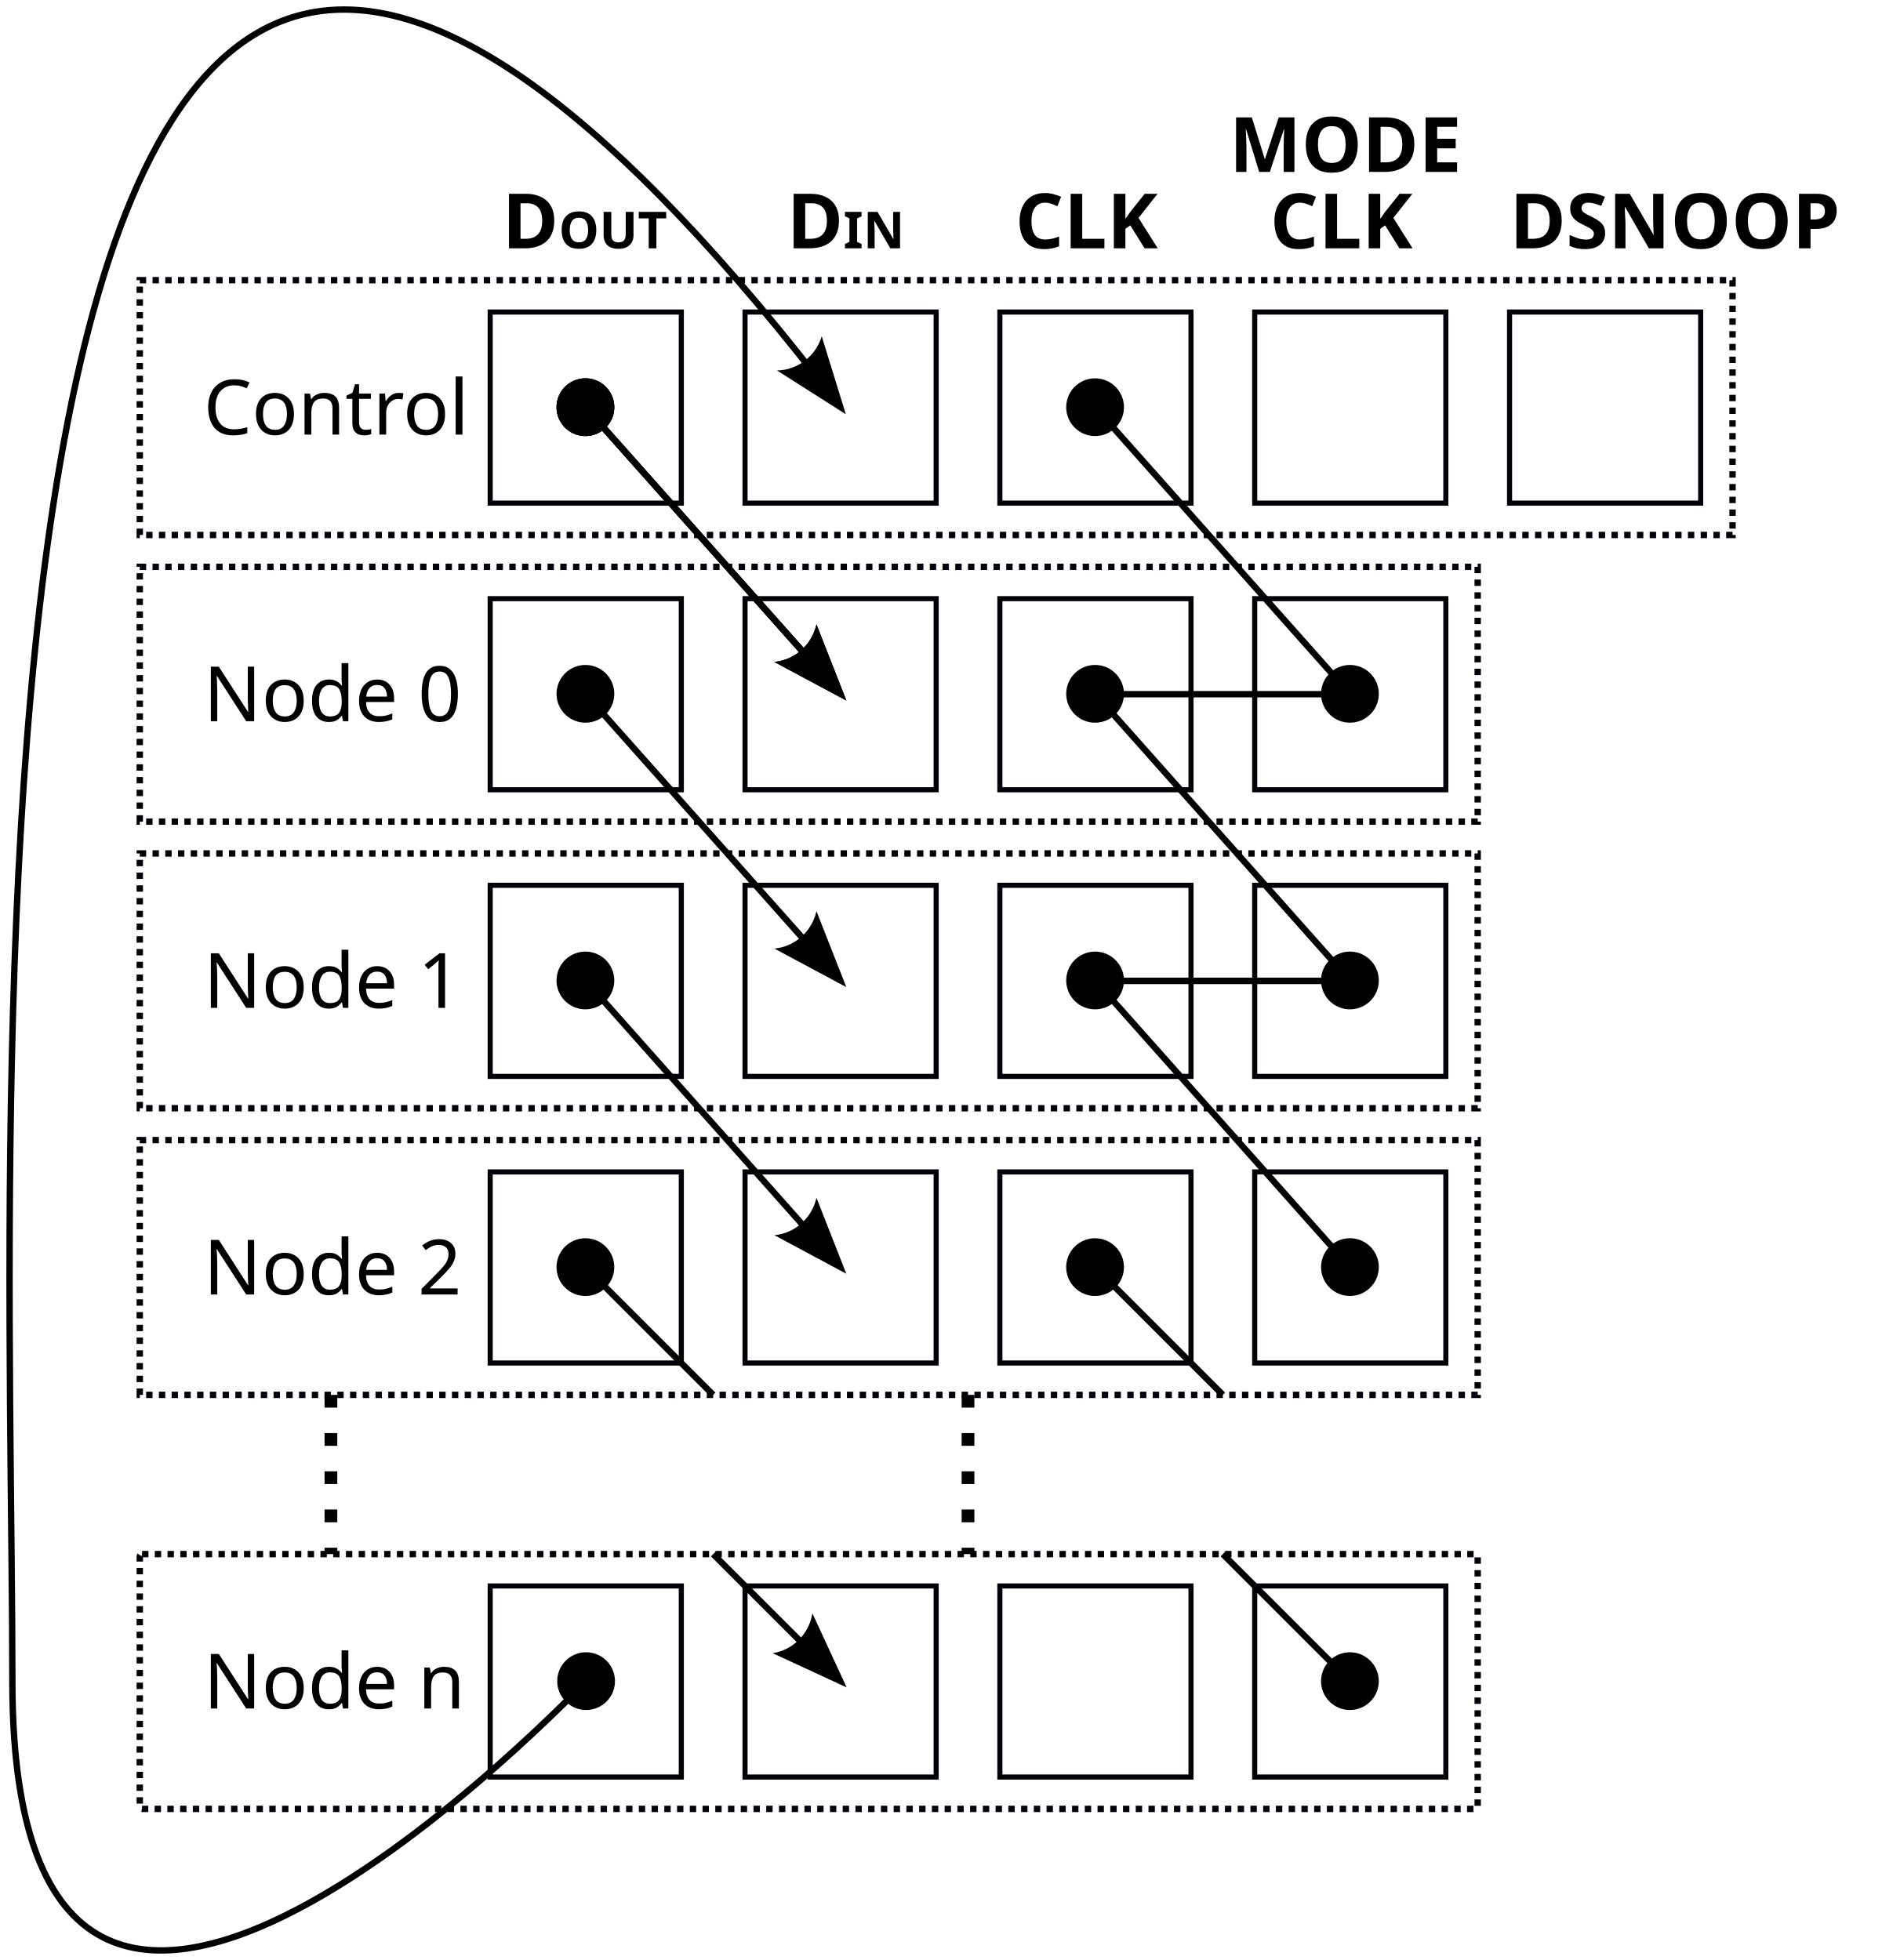
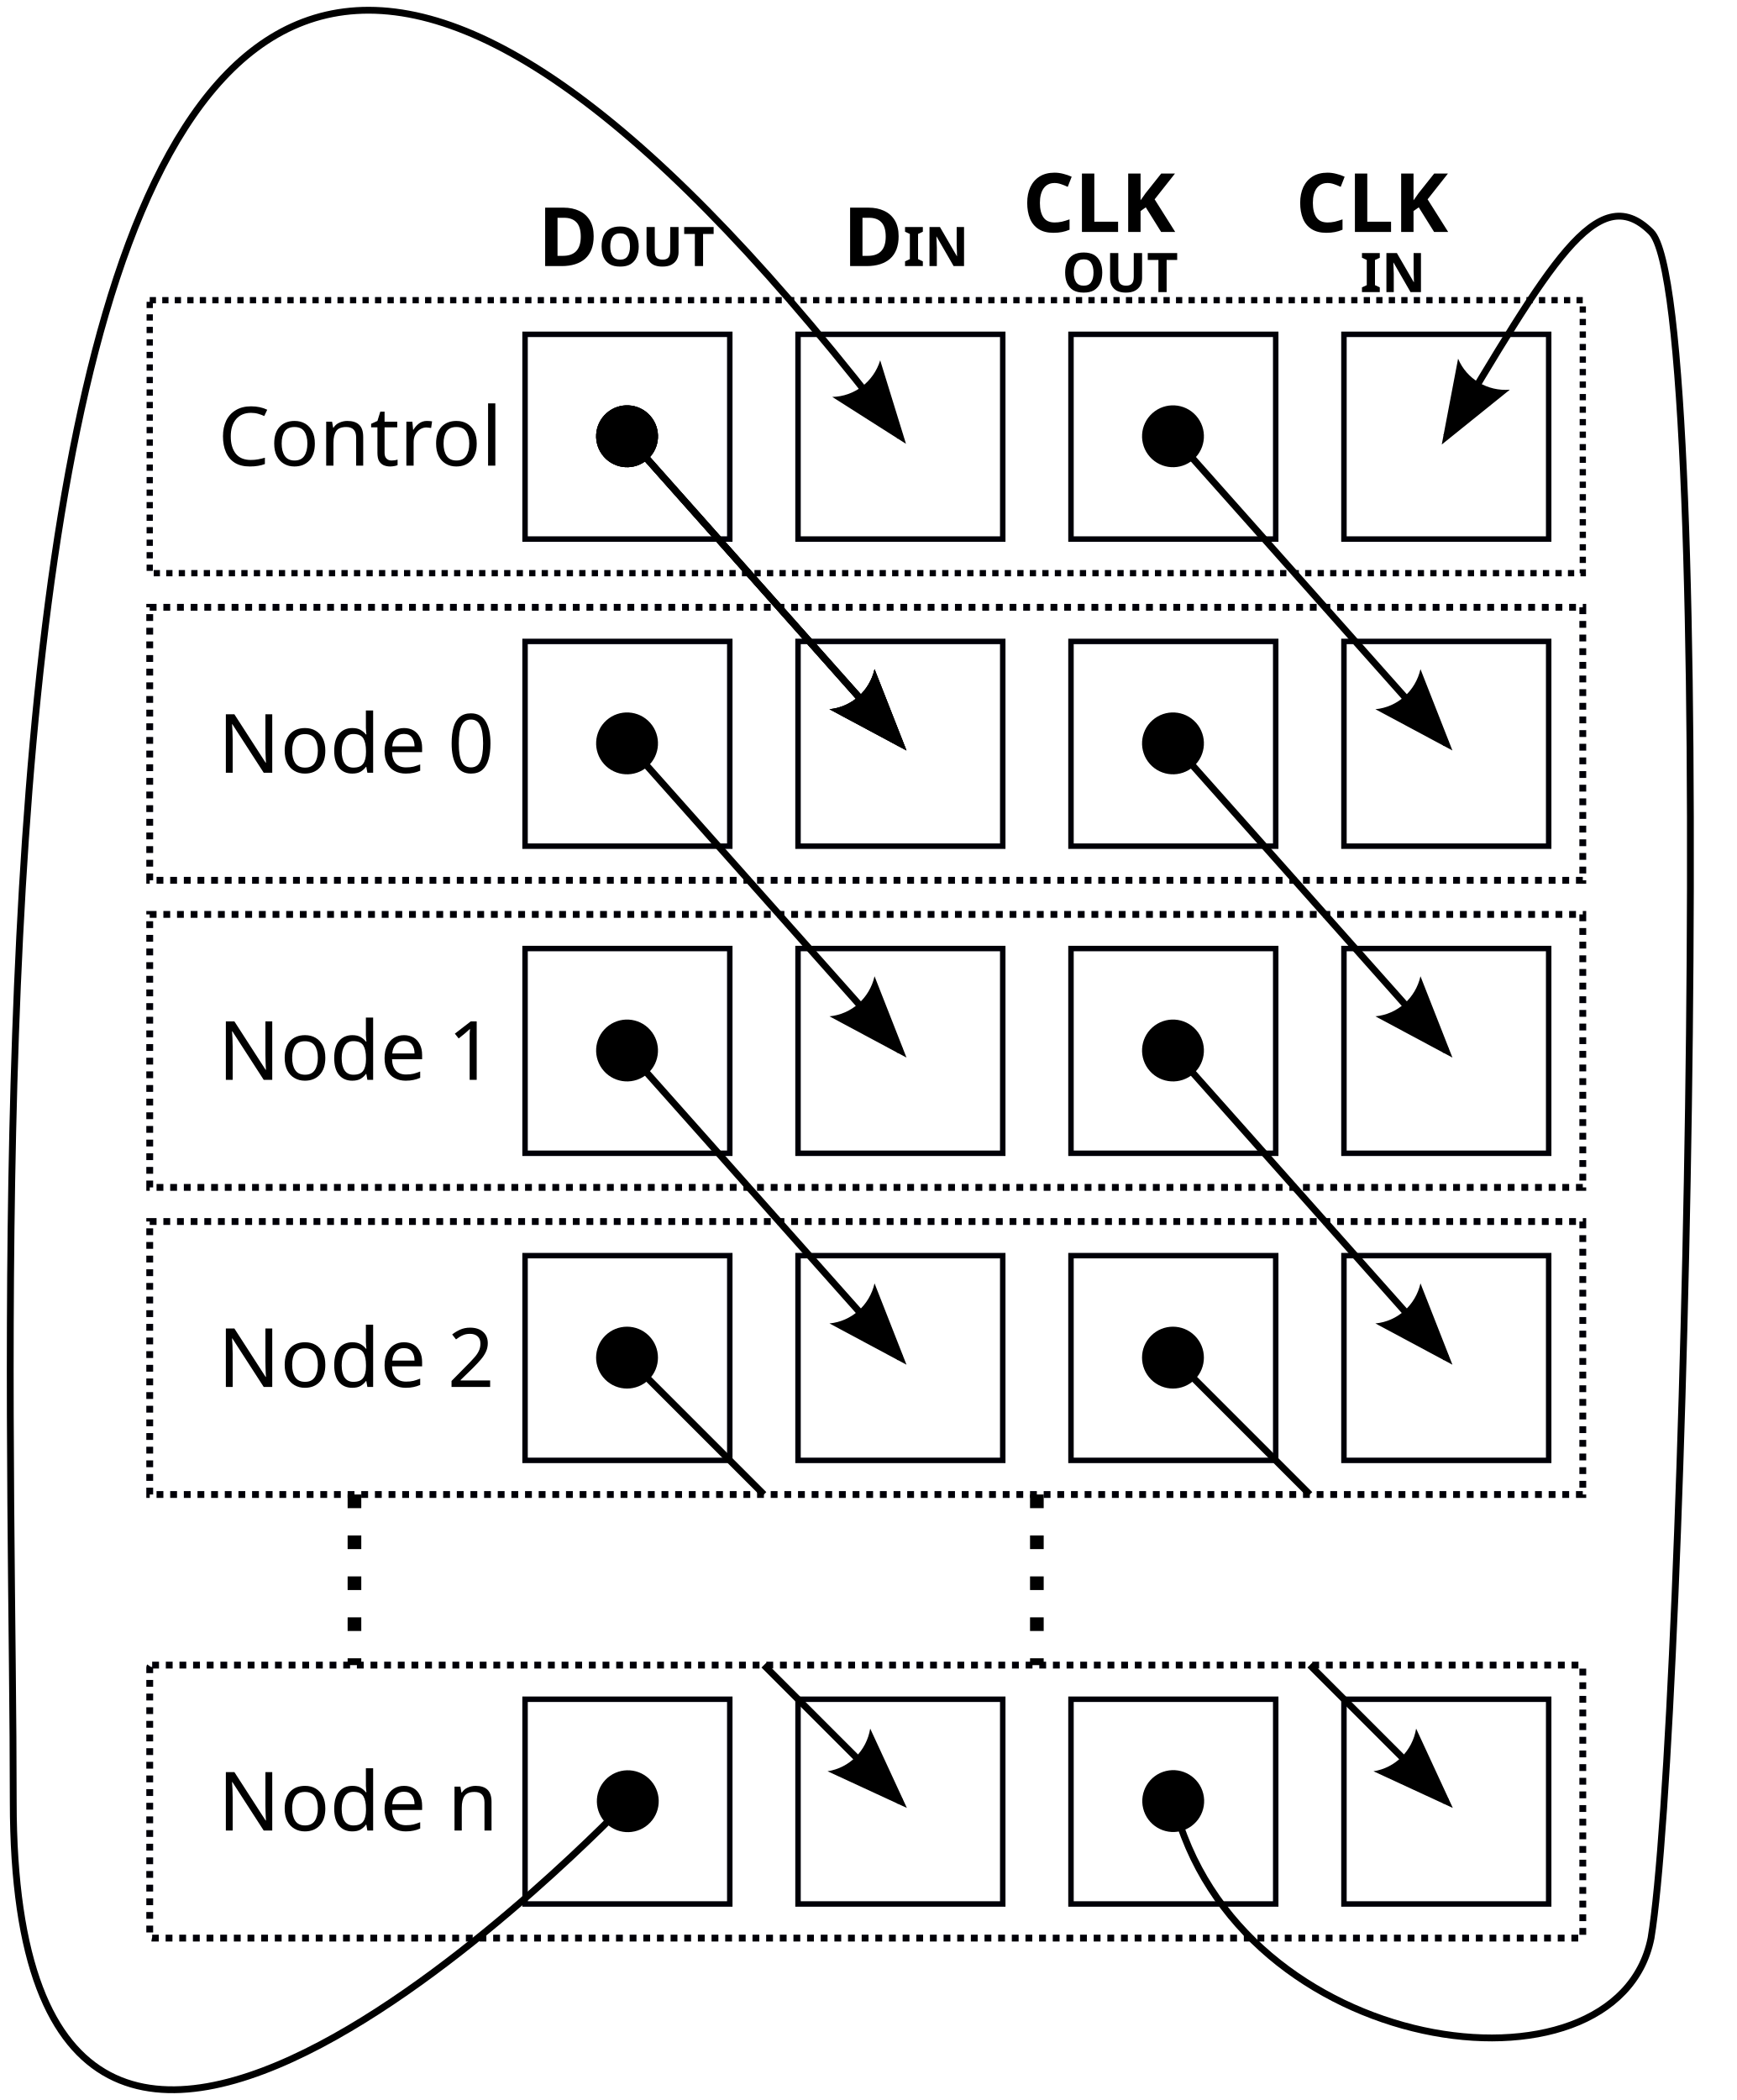
- <svg xmlns="http://www.w3.org/2000/svg" width="295.298" height="307.71" id="svg3592" version="1.1">
+ <svg xmlns="http://www.w3.org/2000/svg" width="254.461" height="307.71" id="svg3592" version="1.1">
  <defs id="defs3594">
    <marker orient="auto" refY="0" refX="0" id="DotL" style="overflow:visible">
      <path id="path4590" d="m -2.5,-1 c 0,2.76 -2.24,5 -5,5 -2.76,0 -5,-2.24 -5,-5 0,-2.76 2.24,-5 5,-5 2.76,0 5,2.24 5,5 z" style="fill-rule:evenodd;stroke:#000000;stroke-width:1pt" transform="matrix(0.8,0,0,0.8,5.92,0.8)" />
    </marker>
    <marker orient="auto" refY="0" refX="0" id="Arrow2Lend" style="overflow:visible">
      <path id="path4550" style="fill-rule:evenodd;stroke-width:0.625;stroke-linejoin:round" d="M 8.719,4.034 -2.207,0.016 8.719,-4.002 c -1.745,2.372 -1.735,5.617 -6e-7,8.035 z" transform="matrix(-1.1,0,0,-1.1,-1.1,0)" />
    </marker>
  </defs>
  <g id="layer1" transform="translate(-53.05918,-53.37475)">
    <text id="text4382" y="92.362" x="131.869" style="font-size:12px;font-style:normal;font-weight:normal;line-height:100%;letter-spacing:0px;word-spacing:0px;fill:#000000;fill-opacity:1;stroke:none;font-family:Sans" xml:space="preserve">
      <tspan y="92.362" x="131.869" id="tspan4384" style="font-weight:bold;-inkscape-font-specification:Sans Bold">D<tspan style="font-size:8px;font-weight:bold;-inkscape-font-specification:Sans Bold" id="tspan4396">OUT</tspan>
      </tspan>
    </text>
    <text id="text4386" y="92.362" x="176.553" style="font-size:12px;font-style:normal;font-weight:normal;line-height:100%;letter-spacing:0px;word-spacing:0px;fill:#000000;fill-opacity:1;stroke:none;font-family:Sans" xml:space="preserve">
      <tspan y="92.362" x="176.553" id="tspan4388" style="font-weight:bold;-inkscape-font-specification:Sans Bold">D<tspan style="font-size:8px;font-weight:bold;-inkscape-font-specification:Sans Bold" id="tspan4398">IN</tspan>
      </tspan>
    </text>
-     <text id="text4390" y="92.362" x="212.391" style="font-size:12px;font-style:normal;font-weight:bold;line-height:100%;letter-spacing:0px;word-spacing:0px;fill:#000000;fill-opacity:1;stroke:none;font-family:Sans;-inkscape-font-specification:Sans Bold" xml:space="preserve">
-       <tspan y="92.362" x="212.391" id="tspan4392">CLK</tspan>
+     <text id="text4390" y="87.362" x="225" style="font-size:12px;font-style:normal;font-weight:bold;line-height:100%;letter-spacing:0px;word-spacing:0px;fill:#000000;fill-opacity:1;stroke:none;font-family:Sans;-inkscape-font-specification:Sans Bold" xml:space="preserve">
+       <tspan y="87.362" x="225" id="tspan4392" style="text-align:center;text-anchor:middle">CLK</tspan>
+       <tspan y="96.173" x="225" id="tspan4763" style="font-size:8px;text-align:center;text-anchor:middle">OUT</tspan>
    </text>
-     <text id="text7037" y="92.362" x="252.391" style="font-size:12px;font-style:normal;font-weight:bold;line-height:100%;letter-spacing:0px;word-spacing:0px;fill:#000000;fill-opacity:1;stroke:none;font-family:Sans;-inkscape-font-specification:Sans Bold" xml:space="preserve">
-       <tspan y="92.362" x="252.391" id="tspan7039">CLK</tspan>
-     </text>
-     <text id="text7041" y="80.362" x="246" style="font-size:12px;font-style:normal;font-weight:bold;line-height:100%;letter-spacing:0px;word-spacing:0px;fill:#000000;fill-opacity:1;stroke:none;font-family:Sans;-inkscape-font-specification:Sans Bold" xml:space="preserve">
-       <tspan y="80.362" x="246" id="tspan7043">MODE</tspan>
-     </text>
-     <text xml:space="preserve" style="font-size:12px;font-style:normal;font-weight:bold;line-height:100%;letter-spacing:0px;word-spacing:0px;fill:#000000;fill-opacity:1;stroke:none;font-family:Sans;-inkscape-font-specification:Sans Bold" x="290" y="92.362" id="text4378">
-       <tspan id="tspan4380" x="290" y="92.362">DSNOOP</tspan>
+     <text id="text7037" y="87.362" x="265" style="font-size:12px;font-style:normal;font-weight:bold;line-height:100%;letter-spacing:0px;word-spacing:0px;fill:#000000;fill-opacity:1;stroke:none;font-family:Sans;-inkscape-font-specification:Sans Bold" xml:space="preserve">
+       <tspan y="87.362" x="265" id="tspan7039" style="text-align:center;text-anchor:middle">CLK</tspan>
+       <tspan y="96.173" x="265" id="tspan4767" style="font-size:8px;text-align:center;text-anchor:middle">IN</tspan>
    </text>
    <rect style="fill:none;stroke:#000008;stroke-width:0.8;stroke-miterlimit:4;stroke-opacity:1;stroke-dasharray:none;stroke-dashoffset:0" id="rect4417" width="30" height="30" x="130" y="102.362" />
    <rect style="fill:none;stroke:#000008;stroke-width:0.8;stroke-miterlimit:4;stroke-opacity:1;stroke-dasharray:none;stroke-dashoffset:0" id="rect4419" width="30" height="30" x="170" y="102.362" />
    <rect style="fill:none;stroke:#000008;stroke-width:0.8;stroke-miterlimit:4;stroke-opacity:1;stroke-dasharray:none;stroke-dashoffset:0" id="rect4421" width="30" height="30" x="210" y="102.362" />
    <rect style="fill:none;stroke:#000008;stroke-width:0.8;stroke-miterlimit:4;stroke-opacity:1;stroke-dasharray:none;stroke-dashoffset:0" id="rect7033" width="30" height="30" x="250" y="102.362" />
-     <rect style="fill:none;stroke:#000008;stroke-width:0.8;stroke-miterlimit:4;stroke-opacity:1;stroke-dasharray:none;stroke-dashoffset:0" id="rect7035" width="30" height="30" x="290" y="102.362" />
-     <rect y="97.362" x="75" height="40" width="250" id="rect4425" style="fill:none;stroke:#000008;stroke-width:1;stroke-miterlimit:4;stroke-opacity:1;stroke-dasharray:1, 1;stroke-dashoffset:0" />
+     <rect y="97.362" x="75" height="40" width="210" id="rect4425" style="fill:none;stroke:#000008;stroke-width:0.917;stroke-miterlimit:4;stroke-opacity:1;stroke-dasharray:0.917, 0.917;stroke-dashoffset:0" />
    <text id="text4427" y="121.601" x="85" style="font-size:12px;font-style:normal;font-weight:normal;line-height:1000%;letter-spacing:0px;word-spacing:0px;fill:#000000;fill-opacity:1;stroke:none;font-family:Sans" xml:space="preserve">
      <tspan y="121.601" x="85" id="tspan4429">Control</tspan>
    </text>
    <rect style="fill:none;stroke:#000008;stroke-width:0.8;stroke-miterlimit:4;stroke-opacity:1;stroke-dasharray:none;stroke-dashoffset:0" id="rect4433" width="30" height="30" x="130" y="147.362" />
    <rect style="fill:none;stroke:#000008;stroke-width:0.8;stroke-miterlimit:4;stroke-opacity:1;stroke-dasharray:none;stroke-dashoffset:0" id="rect4435" width="30" height="30" x="170" y="147.362" />
    <rect style="fill:none;stroke:#000008;stroke-width:0.8;stroke-miterlimit:4;stroke-opacity:1;stroke-dasharray:none;stroke-dashoffset:0" id="rect4437" width="30" height="30" x="210" y="147.362" />
    <rect y="147.362" x="250" height="30" width="30" id="rect4439" style="fill:none;stroke:#000008;stroke-width:0.8;stroke-miterlimit:4;stroke-opacity:1;stroke-dasharray:none;stroke-dashoffset:0" />
    <rect y="142.362" x="75" height="40" width="210" id="rect4441" style="fill:none;stroke:#000008;stroke-width:1;stroke-miterlimit:4;stroke-opacity:1;stroke-dasharray:1, 1;stroke-dashoffset:0" />
    <text id="text4443" y="166.601" x="85" style="font-size:12px;font-style:normal;font-weight:normal;line-height:1000%;letter-spacing:0px;word-spacing:0px;fill:#000000;fill-opacity:1;stroke:none;font-family:Sans" xml:space="preserve">
      <tspan y="166.601" x="85" id="tspan4445">Node 0</tspan>
    </text>
    <rect style="fill:none;stroke:#000008;stroke-width:0.8;stroke-miterlimit:4;stroke-opacity:1;stroke-dasharray:none;stroke-dashoffset:0" id="rect4449" width="30" height="30" x="130" y="192.362" />
    <rect style="fill:none;stroke:#000008;stroke-width:0.8;stroke-miterlimit:4;stroke-opacity:1;stroke-dasharray:none;stroke-dashoffset:0" id="rect4451" width="30" height="30" x="170" y="192.362" />
    <rect style="fill:none;stroke:#000008;stroke-width:0.8;stroke-miterlimit:4;stroke-opacity:1;stroke-dasharray:none;stroke-dashoffset:0" id="rect4453" width="30" height="30" x="210" y="192.362" />
    <rect y="192.362" x="250" height="30" width="30" id="rect4455" style="fill:none;stroke:#000008;stroke-width:0.8;stroke-miterlimit:4;stroke-opacity:1;stroke-dasharray:none;stroke-dashoffset:0" />
    <rect y="187.362" x="75" height="40" width="210" id="rect4457" style="fill:none;stroke:#000008;stroke-width:1;stroke-miterlimit:4;stroke-opacity:1;stroke-dasharray:1, 1;stroke-dashoffset:0" />
    <text id="text4459" y="211.601" x="85" style="font-size:12px;font-style:normal;font-weight:normal;line-height:1000%;letter-spacing:0px;word-spacing:0px;fill:#000000;fill-opacity:1;stroke:none;font-family:Sans" xml:space="preserve">
      <tspan y="211.601" x="85" id="tspan4461">Node 1</tspan>
    </text>
    <rect y="237.362" x="130" height="30" width="30" id="rect4509" style="fill:none;stroke:#000008;stroke-width:0.8;stroke-miterlimit:4;stroke-opacity:1;stroke-dasharray:none;stroke-dashoffset:0" />
    <rect style="fill:none;stroke:#000008;stroke-width:0.8;stroke-miterlimit:4;stroke-opacity:1;stroke-dasharray:none;stroke-dashoffset:0" id="rect4465" width="30" height="30" x="130" y="302.362" />
    <rect y="237.362" x="170" height="30" width="30" id="rect4511" style="fill:none;stroke:#000008;stroke-width:0.8;stroke-miterlimit:4;stroke-opacity:1;stroke-dasharray:none;stroke-dashoffset:0" />
    <rect style="fill:none;stroke:#000008;stroke-width:0.8;stroke-miterlimit:4;stroke-opacity:1;stroke-dasharray:none;stroke-dashoffset:0" id="rect4467" width="30" height="30" x="170" y="302.362" />
    <rect y="237.362" x="210" height="30" width="30" id="rect4513" style="fill:none;stroke:#000008;stroke-width:0.8;stroke-miterlimit:4;stroke-opacity:1;stroke-dasharray:none;stroke-dashoffset:0" />
    <rect style="fill:none;stroke:#000008;stroke-width:0.8;stroke-miterlimit:4;stroke-opacity:1;stroke-dasharray:none;stroke-dashoffset:0" id="rect4469" width="30" height="30" x="210" y="302.362" />
    <rect style="fill:none;stroke:#000008;stroke-width:0.8;stroke-miterlimit:4;stroke-opacity:1;stroke-dasharray:none;stroke-dashoffset:0" id="rect4515" width="30" height="30" x="250" y="237.362" />
    <rect y="302.362" x="250" height="30" width="30" id="rect4471" style="fill:none;stroke:#000008;stroke-width:0.8;stroke-miterlimit:4;stroke-opacity:1;stroke-dasharray:none;stroke-dashoffset:0" />
    <rect style="fill:none;stroke:#000008;stroke-width:1;stroke-miterlimit:4;stroke-opacity:1;stroke-dasharray:1, 1;stroke-dashoffset:0" id="rect4517" width="210" height="40" x="75" y="232.362" />
    <rect y="297.362" x="75" height="40" width="210" id="rect4473" style="fill:none;stroke:#000008;stroke-width:1;stroke-miterlimit:4;stroke-opacity:1;stroke-dasharray:1, 1;stroke-dashoffset:0" ry="0.357" />
    <text xml:space="preserve" style="font-size:12px;font-style:normal;font-weight:normal;line-height:1000%;letter-spacing:0px;word-spacing:0px;fill:#000000;fill-opacity:1;stroke:none;font-family:Sans" x="85" y="256.601" id="text4519">
      <tspan id="tspan4521" x="85" y="256.601">Node 2</tspan>
    </text>
    <text id="text4475" y="321.601" x="85" style="font-size:12px;font-style:normal;font-weight:normal;line-height:1000%;letter-spacing:0px;word-spacing:0px;fill:#000000;fill-opacity:1;stroke:none;font-family:Sans" xml:space="preserve">
      <tspan y="321.601" x="85" id="tspan4477">Node n</tspan>
    </text>
    <path style="fill:none;stroke:#000000;stroke-width:1px;stroke-linecap:butt;stroke-linejoin:miter;stroke-opacity:1;marker-start:url(#DotL);marker-end:url(#Arrow2Lend)" d="m 145,117.362 40,45" id="path6461" />
    <path style="fill:none;stroke:#000000;stroke-width:1px;stroke-linecap:butt;stroke-linejoin:miter;stroke-opacity:1;marker-start:url(#DotL);marker-end:url(#Arrow2Lend)" d="m 145,117.362 40,45" id="path6463" />
    <path id="path4205" d="m 145,117.362 40,45" style="fill:none;stroke:#000000;stroke-width:1px;stroke-linecap:butt;stroke-linejoin:miter;stroke-opacity:1;marker-start:url(#DotL);marker-end:url(#Arrow2Lend)" />
-     <path style="fill:none;stroke:#000000;stroke-width:1px;stroke-linecap:butt;stroke-linejoin:miter;stroke-opacity:1;marker-start:url(#DotL);marker-end:url(#DotL)" d="m 225,117.362 40,45" id="path6651" />
-     <path style="fill:none;stroke:#000000;stroke-width:1px;stroke-linecap:butt;stroke-linejoin:miter;stroke-opacity:1;marker-start:url(#DotL);marker-end:url(#DotL)" d="m 225,162.362 40,45" id="path7025" />
-     <path id="path6839" d="m 225,207.362 40,45" style="fill:none;stroke:#000000;stroke-width:1px;stroke-linecap:butt;stroke-linejoin:miter;stroke-opacity:1;marker-start:url(#DotL);marker-end:url(#DotL)" />
-     <path style="fill:none;stroke:#000000;stroke-width:1px;stroke-linecap:butt;stroke-linejoin:miter;stroke-opacity:1;marker-start:none;marker-end:url(#DotL)" d="m 245,297.362 20,20" id="path6653" />
+     <path style="fill:none;stroke:#000000;stroke-width:1px;stroke-linecap:butt;stroke-linejoin:miter;stroke-opacity:1;marker-start:url(#DotL);marker-end:url(#Arrow2Lend)" d="m 225,117.362 40,45" id="path6651" />
+     <path style="fill:none;stroke:#000000;stroke-width:1px;stroke-linecap:butt;stroke-linejoin:miter;stroke-opacity:1;marker-start:url(#DotL);marker-end:url(#Arrow2Lend)" d="m 225,162.362 40,45" id="path7025" />
+     <path id="path6839" d="m 225,207.362 40,45" style="fill:none;stroke:#000000;stroke-width:1px;stroke-linecap:butt;stroke-linejoin:miter;stroke-opacity:1;marker-start:url(#DotL);marker-end:url(#Arrow2Lend)" />
+     <path style="fill:none;stroke:#000000;stroke-width:1px;stroke-linecap:butt;stroke-linejoin:miter;stroke-opacity:1;marker-start:none;marker-end:url(#Arrow2Lend)" d="m 245,297.362 20,20" id="path6653" />
    <path id="path5155" d="m 145,252.362 20,20" style="fill:none;stroke:#000000;stroke-width:1px;stroke-linecap:butt;stroke-linejoin:miter;stroke-opacity:1;marker-start:url(#DotL);marker-end:none" />
    <path id="path5157" d="m 145,162.362 40,45" style="fill:none;stroke:#000000;stroke-width:1px;stroke-linecap:butt;stroke-linejoin:miter;stroke-opacity:1;marker-start:url(#DotL);marker-end:url(#Arrow2Lend)" />
    <path style="fill:none;stroke:#000000;stroke-width:1px;stroke-linecap:butt;stroke-linejoin:miter;stroke-opacity:1;marker-start:url(#DotL);marker-end:url(#Arrow2Lend)" d="m 145,207.362 40,45" id="path4523" />
    <path id="path5715" d="m 225,252.362 20,20" style="fill:none;stroke:#000000;stroke-width:1px;stroke-linecap:butt;stroke-linejoin:miter;stroke-opacity:1;marker-start:url(#DotL);marker-end:none" />
    <path style="fill:none;stroke:#000000;stroke-width:1px;stroke-linecap:butt;stroke-linejoin:miter;stroke-opacity:1;marker-start:none;marker-end:url(#Arrow2Lend)" d="m 165,297.362 20,20" id="path5345" />
    <path id="path6087" d="m 105,272.362 0,25" style="fill:none;stroke:#000000;stroke-width:2;stroke-linecap:butt;stroke-linejoin:miter;stroke-miterlimit:4;stroke-opacity:1;stroke-dasharray:2, 4;stroke-dashoffset:0" />
    <path style="fill:none;stroke:#000000;stroke-width:2;stroke-linecap:butt;stroke-linejoin:miter;stroke-miterlimit:4;stroke-opacity:1;stroke-dasharray:2, 4;stroke-dashoffset:0" d="m 205,272.362 0,25" id="path6085" />
-     <path id="path7029" d="m 265,162.362 -40,0" style="fill:none;stroke:#000000;stroke-width:1px;stroke-linecap:butt;stroke-linejoin:miter;stroke-opacity:1" />
-     <path id="path7031" d="m 265,207.362 -40,0" style="fill:none;stroke:#000000;stroke-width:1px;stroke-linecap:butt;stroke-linejoin:miter;stroke-opacity:1" />
-     <path style="fill:none;stroke:#000000;stroke-width:1px;stroke-linecap:butt;stroke-linejoin:miter;stroke-opacity:1" d="m 265,207.362 -40,0" id="path7027" />
    <path style="fill:none;stroke:#000000;stroke-width:1px;stroke-linecap:butt;stroke-linejoin:miter;stroke-opacity:1;marker-start:url(#DotL);marker-end:url(#Arrow2Lend)" d="m 145,317.362 c 0,0 -90,95 -90,0 0,-95 -15,-390 130,-200" id="path4393" />
+     <path style="fill:none;stroke:#000000;stroke-width:1px;stroke-linecap:butt;stroke-linejoin:miter;stroke-opacity:1;marker-start:url(#DotL);marker-mid:none;marker-end:url(#Arrow2Lend)" d="m 171.941,263.987 c 9.26,37.718 65,45 70,20 5,-30 10,-240 0,-250 -7.906,-7.906 -15,5 -30,30" id="path3830" transform="translate(53.05918,53.37475)" />
  </g>
</svg>
